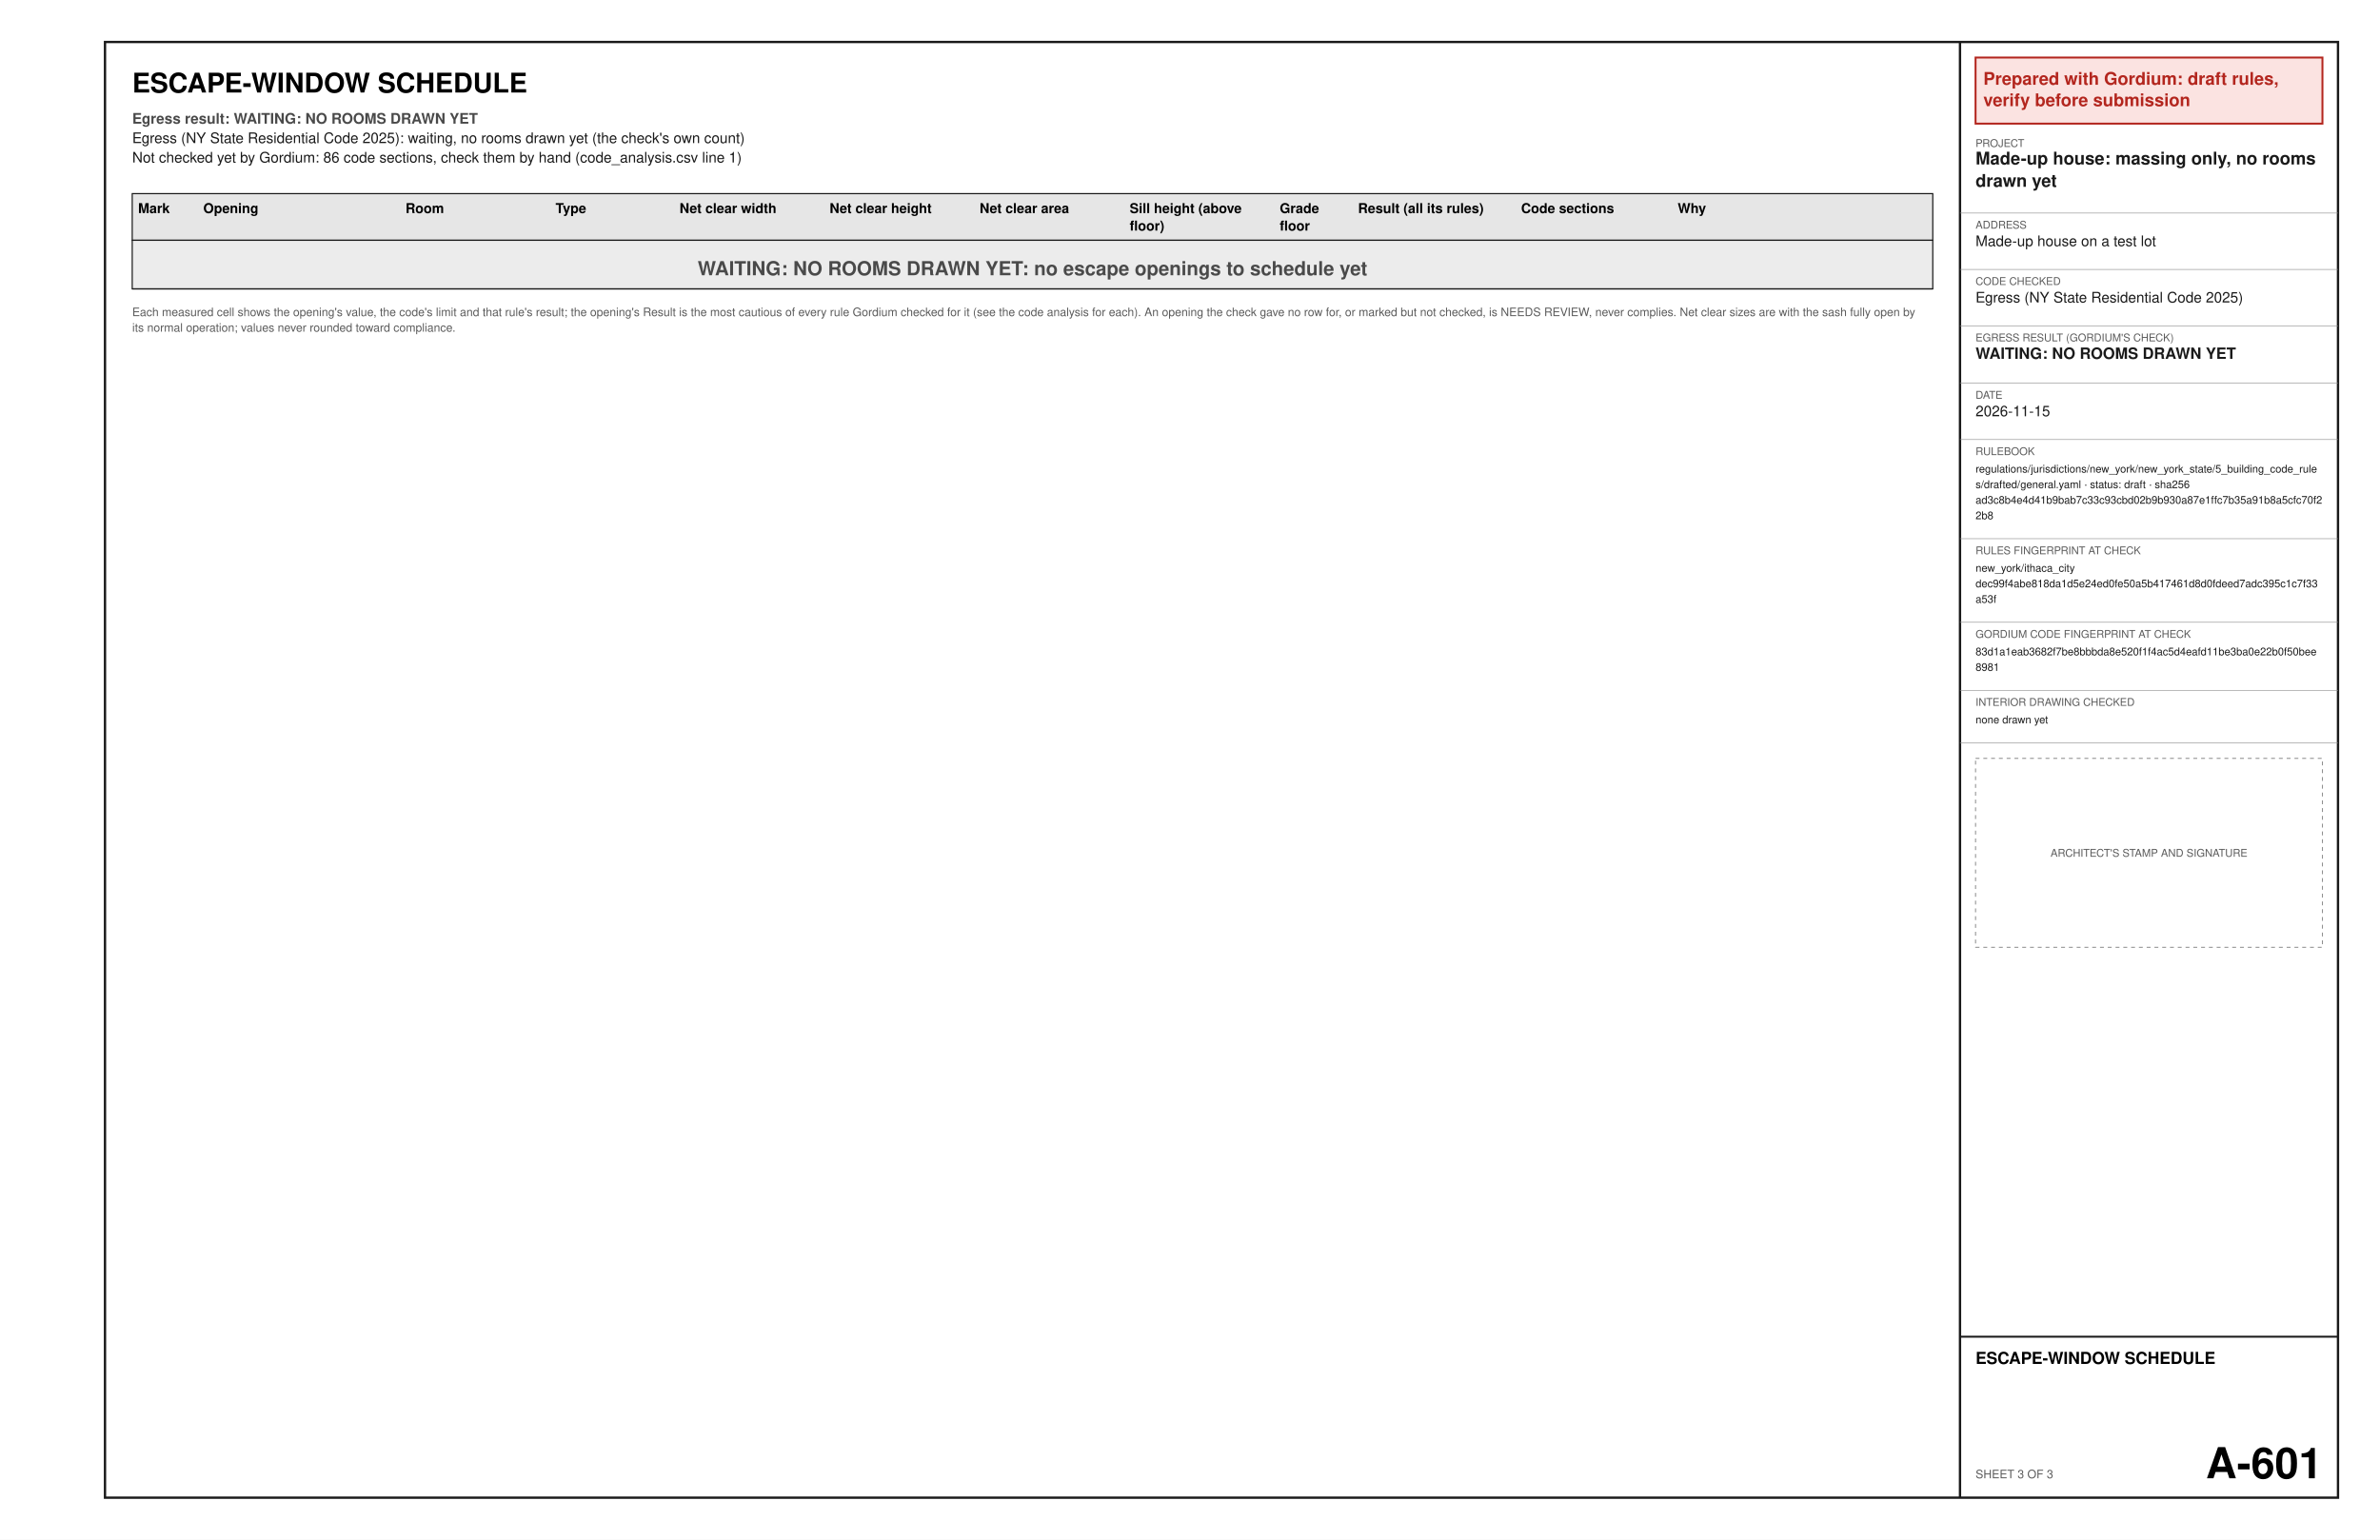
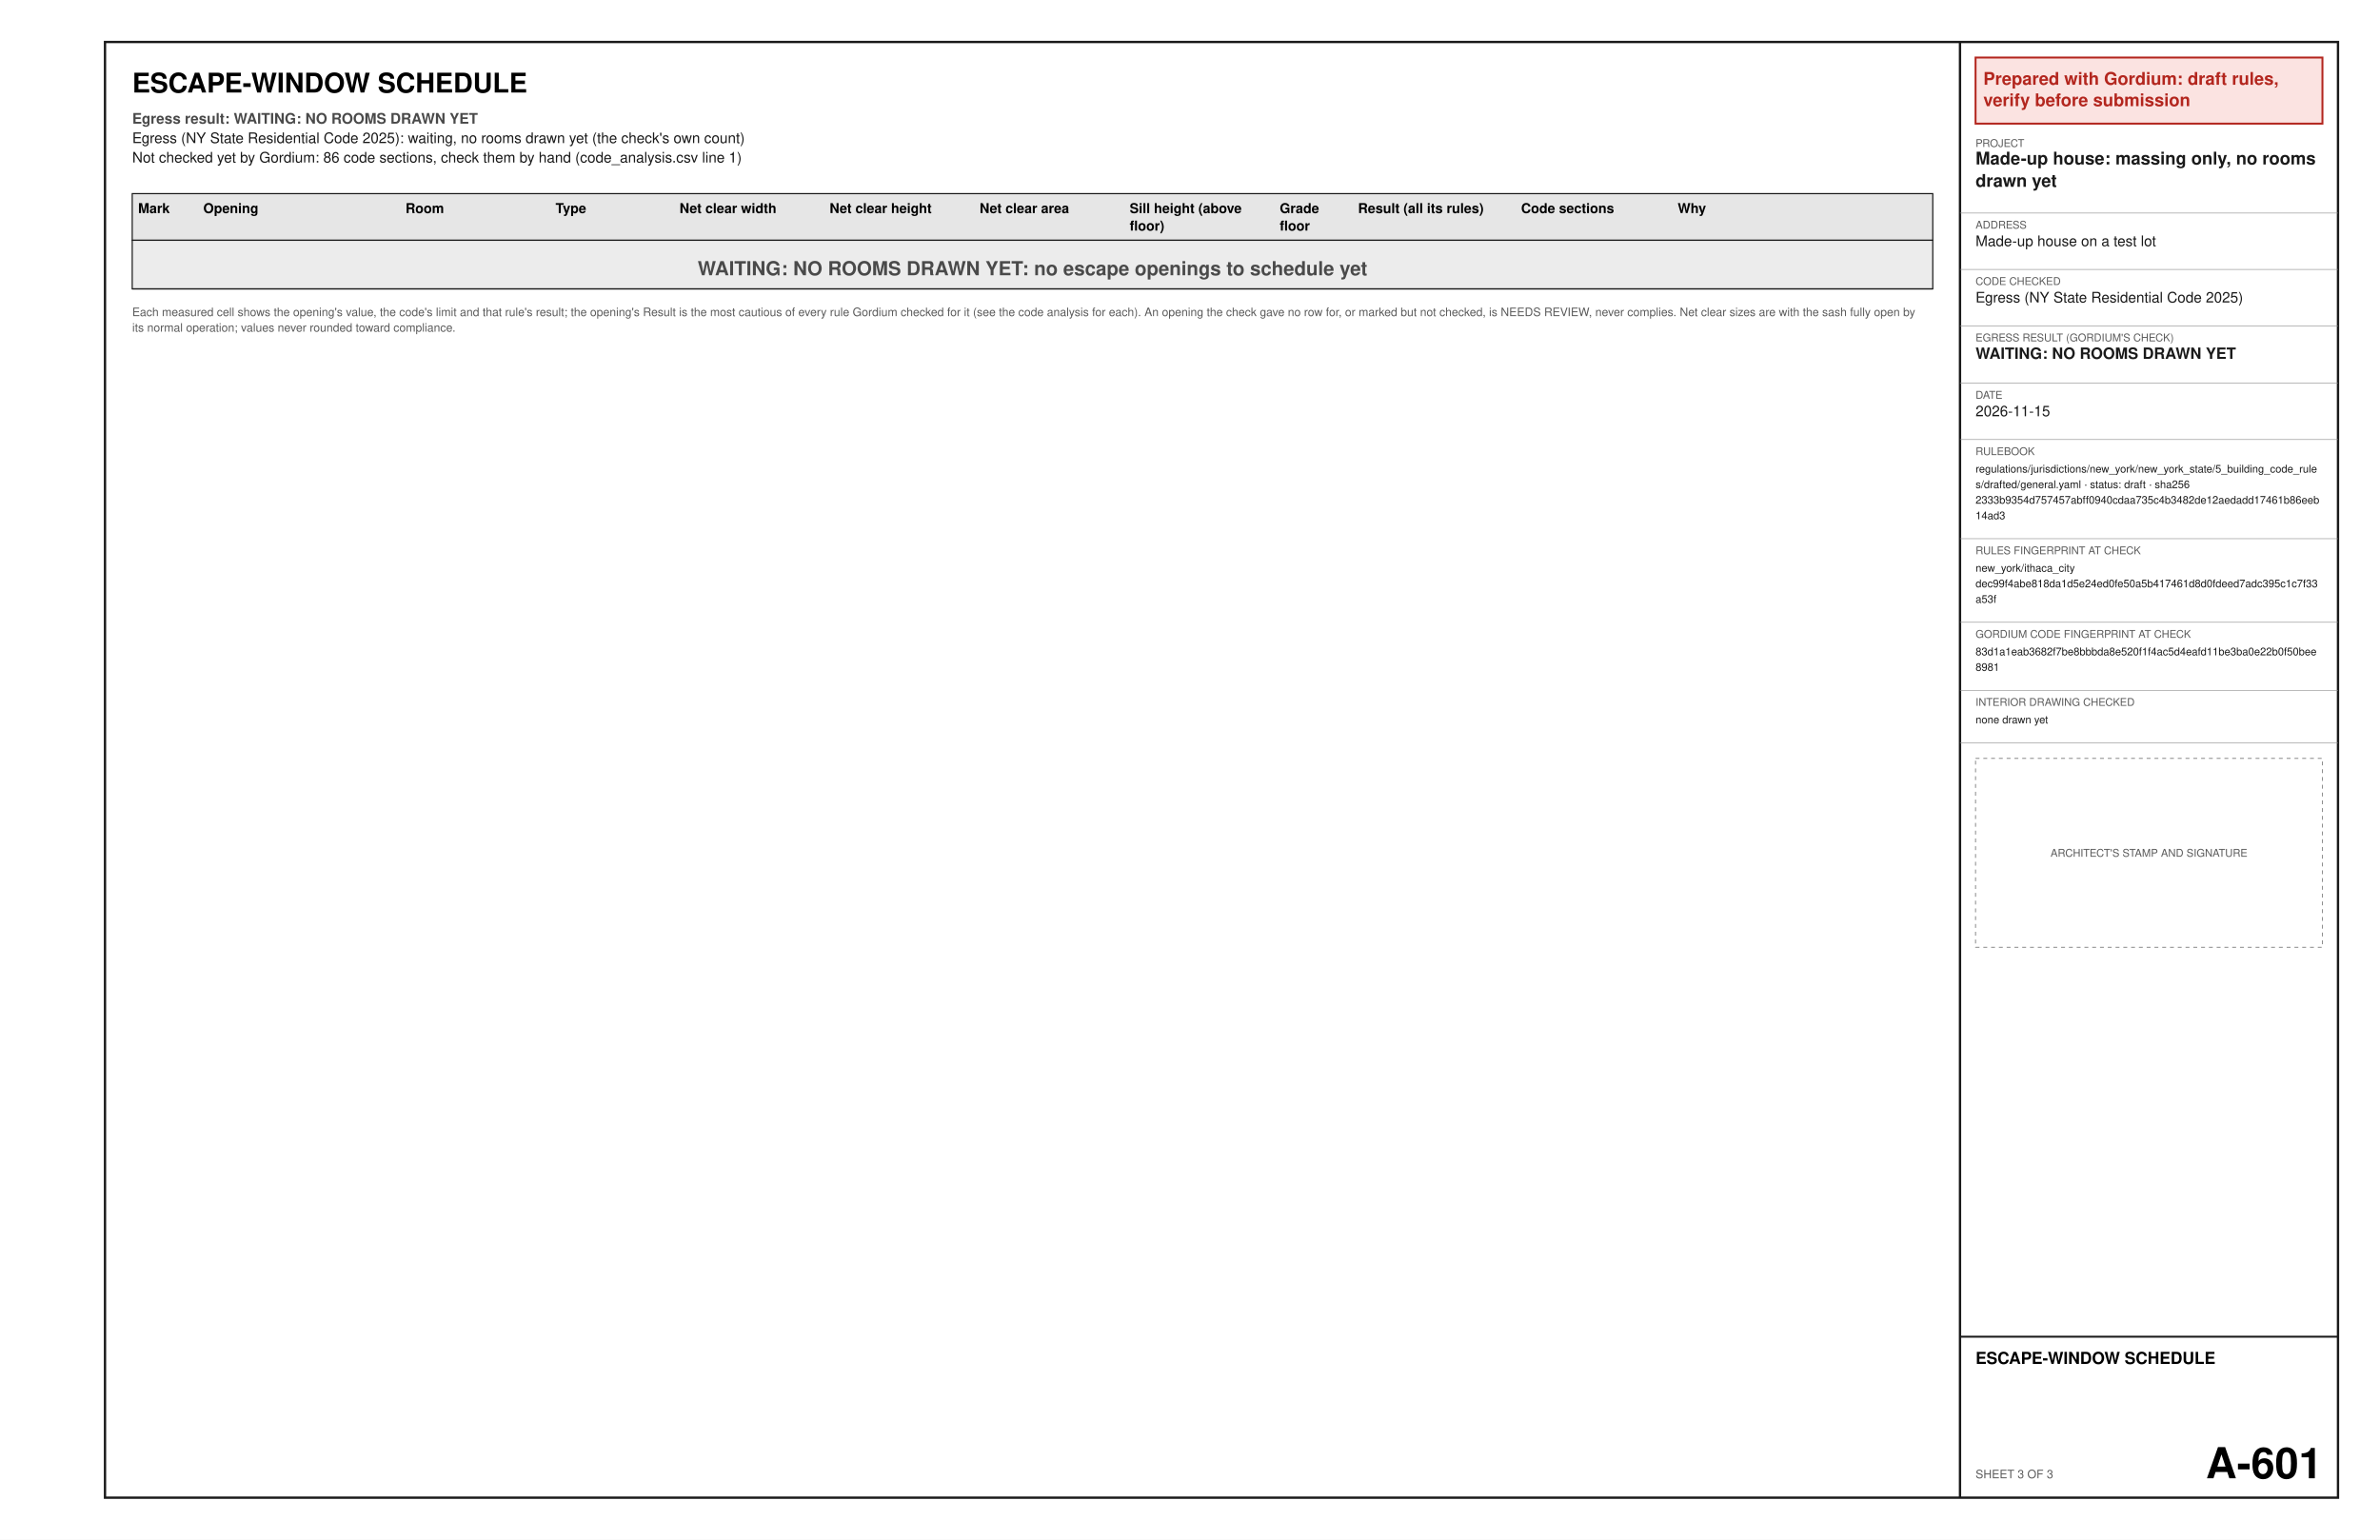
<svg xmlns="http://www.w3.org/2000/svg" width="17in" height="11in" viewBox="0 0 1224 792" font-family="Helvetica, Arial, sans-serif">
  <rect x="0" y="0" width="1224" height="792" fill="#ffffff" />
  <text x="68" y="47.6" font-size="14" font-weight="bold" text-anchor="start" fill="#000000" xml:space="preserve">ESCAPE-WINDOW SCHEDULE</text>
  <text x="68" y="63.6" font-size="7.5" font-weight="bold" text-anchor="start" fill="#4a4a4a" xml:space="preserve">Egress result: WAITING: NO ROOMS DRAWN YET</text>
  <text x="68" y="73.6" font-size="7.5" text-anchor="start" fill="#1a1a1a" xml:space="preserve">Egress (NY State Residential Code 2025): waiting, no rooms drawn yet (the check's own count)</text>
  <text x="68" y="83.6" font-size="7.5" text-anchor="start" fill="#1a1a1a" xml:space="preserve">Not checked yet by Gordium: 86 code sections, check them by hand (code_analysis.csv line 1)</text>
  <polygon points="68,99.6 994,99.6 994,123.6 68,123.6" fill="#e6e6e6" stroke="#1a1a1a" stroke-width="0.6" />
  <text x="71" y="109.6" font-size="7" font-weight="bold" text-anchor="start" fill="#000000" xml:space="preserve">Mark</text>
  <text x="104.55" y="109.6" font-size="7" font-weight="bold" text-anchor="start" fill="#000000" xml:space="preserve">Opening</text>
  <text x="208.56" y="109.6" font-size="7" font-weight="bold" text-anchor="start" fill="#000000" xml:space="preserve">Room</text>
  <text x="285.72" y="109.6" font-size="7" font-weight="bold" text-anchor="start" fill="#000000" xml:space="preserve">Type</text>
  <text x="349.47" y="109.6" font-size="7" font-weight="bold" text-anchor="start" fill="#000000" xml:space="preserve">Net clear width</text>
  <text x="426.64" y="109.6" font-size="7" font-weight="bold" text-anchor="start" fill="#000000" xml:space="preserve">Net clear height</text>
  <text x="503.8" y="109.6" font-size="7" font-weight="bold" text-anchor="start" fill="#000000" xml:space="preserve">Net clear area</text>
  <text x="580.97" y="109.6" font-size="7" font-weight="bold" text-anchor="start" fill="#000000" xml:space="preserve">Sill height (above</text>
  <text x="580.97" y="118.6" font-size="7" font-weight="bold" text-anchor="start" fill="#000000" xml:space="preserve">floor)</text>
  <text x="658.14" y="109.6" font-size="7" font-weight="bold" text-anchor="start" fill="#000000" xml:space="preserve">Grade</text>
  <text x="658.14" y="118.6" font-size="7" font-weight="bold" text-anchor="start" fill="#000000" xml:space="preserve">floor</text>
  <text x="698.4" y="109.6" font-size="7" font-weight="bold" text-anchor="start" fill="#000000" xml:space="preserve">Result (all its rules)</text>
  <text x="782.28" y="109.6" font-size="7" font-weight="bold" text-anchor="start" fill="#000000" xml:space="preserve">Code sections</text>
  <text x="862.8" y="109.6" font-size="7" font-weight="bold" text-anchor="start" fill="#000000" xml:space="preserve">Why</text>
  <polygon points="68,123.6 994,123.6 994,148.6 68,148.6" fill="#ececec" stroke="#1a1a1a" stroke-width="0.6" />
  <text x="531" y="141.6" font-size="10" font-weight="bold" text-anchor="middle" fill="#4a4a4a" xml:space="preserve">WAITING: NO ROOMS DRAWN YET: no escape openings to schedule yet</text>
  <line x1="68" y1="148.6" x2="994" y2="148.6" stroke="#1a1a1a" stroke-width="0.6" />
  <text x="68" y="162.6" font-size="6" text-anchor="start" fill="#5a5a5a" xml:space="preserve">Each measured cell shows the opening's value, the code's limit and that rule's result; the opening's Result is the most cautious of every rule Gordium checked for it (see the code analysis for each). An opening the check gave no row for, or marked but not checked, is NEEDS REVIEW, never complies. Net clear sizes are with the sash fully open by</text>
  <text x="68" y="170.6" font-size="6" text-anchor="start" fill="#5a5a5a" xml:space="preserve">its normal operation; values never rounded toward compliance.</text>
  <polygon points="54,21.6 1202.4,21.6 1202.4,770.4 54,770.4" fill="none" stroke="#1a1a1a" stroke-width="1.2" />
  <line x1="1008" y1="21.6" x2="1008" y2="770.4" stroke="#1a1a1a" stroke-width="1.2" />
  <polygon points="1016,29.6 1194.4,29.6 1194.4,63.6 1016,63.6" fill="#fbe3e1" stroke="#b3261e" stroke-width="1" />
  <text x="1020" y="43.6" font-size="9" font-weight="bold" text-anchor="start" fill="#b3261e" xml:space="preserve">Prepared with Gordium: draft rules,</text>
  <text x="1020" y="54.6" font-size="9" font-weight="bold" text-anchor="start" fill="#b3261e" xml:space="preserve">verify before submission</text>
  <text x="1016" y="75.6" font-size="5.5" text-anchor="start" fill="#5a5a5a" xml:space="preserve">PROJECT</text>
  <text x="1016" y="84.6" font-size="9" font-weight="bold" text-anchor="start" fill="#1a1a1a" xml:space="preserve">Made-up house: massing only, no rooms</text>
  <text x="1016" y="96.1" font-size="9" font-weight="bold" text-anchor="start" fill="#1a1a1a" xml:space="preserve">drawn yet</text>
  <line x1="1008" y1="109.6" x2="1202.4" y2="109.6" stroke="#8c8c8c" stroke-width="0.3" />
  <text x="1016" y="117.6" font-size="5.5" text-anchor="start" fill="#5a5a5a" xml:space="preserve">ADDRESS</text>
  <text x="1016" y="126.6" font-size="7.5" text-anchor="start" fill="#1a1a1a" xml:space="preserve">Made-up house on a test lot</text>
  <line x1="1008" y1="138.6" x2="1202.4" y2="138.6" stroke="#8c8c8c" stroke-width="0.3" />
  <text x="1016" y="146.6" font-size="5.5" text-anchor="start" fill="#5a5a5a" xml:space="preserve">CODE CHECKED</text>
  <text x="1016" y="155.6" font-size="7.5" text-anchor="start" fill="#1a1a1a" xml:space="preserve">Egress (NY State Residential Code 2025)</text>
  <line x1="1008" y1="167.6" x2="1202.4" y2="167.6" stroke="#8c8c8c" stroke-width="0.3" />
  <text x="1016" y="175.6" font-size="5.5" text-anchor="start" fill="#5a5a5a" xml:space="preserve">EGRESS RESULT (GORDIUM'S CHECK)</text>
  <text x="1016" y="184.6" font-size="8" font-weight="bold" text-anchor="start" fill="#1a1a1a" xml:space="preserve">WAITING: NO ROOMS DRAWN YET</text>
  <line x1="1008" y1="197.1" x2="1202.4" y2="197.1" stroke="#8c8c8c" stroke-width="0.3" />
  <text x="1016" y="205.1" font-size="5.5" text-anchor="start" fill="#5a5a5a" xml:space="preserve">DATE</text>
  <text x="1016" y="214.1" font-size="7.5" text-anchor="start" fill="#1a1a1a" xml:space="preserve">2026-11-15</text>
  <line x1="1008" y1="226.1" x2="1202.4" y2="226.1" stroke="#8c8c8c" stroke-width="0.3" />
  <text x="1016" y="234.1" font-size="5.5" text-anchor="start" fill="#5a5a5a" xml:space="preserve">RULEBOOK</text>
  <text x="1016" y="243.1" font-size="5.5" text-anchor="start" fill="#1a1a1a" xml:space="preserve">regulations/jurisdictions/new_york/new_york_state/5_building_code_rule</text>
  <text x="1016" y="251.1" font-size="5.5" text-anchor="start" fill="#1a1a1a" xml:space="preserve">s/drafted/general.yaml · status: draft · sha256</text>
-   <text x="1016" y="259.1" font-size="5.5" text-anchor="start" fill="#1a1a1a" xml:space="preserve">ad3c8b4e4d41b9bab7c33c93cbd02b9b930a87e1ffc7b35a91b8a5cfc70f2</text>
-   <text x="1016" y="267.1" font-size="5.5" text-anchor="start" fill="#1a1a1a" xml:space="preserve">2b8</text>
+   <text x="1016" y="259.1" font-size="5.5" text-anchor="start" fill="#1a1a1a" xml:space="preserve">2333b9354d757457abff0940cdaa735c4b3482de12aedadd17461b86eeb</text>
+   <text x="1016" y="267.1" font-size="5.5" text-anchor="start" fill="#1a1a1a" xml:space="preserve">14ad3</text>
  <line x1="1008" y1="277.1" x2="1202.4" y2="277.1" stroke="#8c8c8c" stroke-width="0.3" />
  <text x="1016" y="285.1" font-size="5.5" text-anchor="start" fill="#5a5a5a" xml:space="preserve">RULES FINGERPRINT AT CHECK</text>
  <text x="1016" y="294.1" font-size="5.5" text-anchor="start" fill="#1a1a1a" xml:space="preserve">new_york/ithaca_city</text>
  <text x="1016" y="302.1" font-size="5.5" text-anchor="start" fill="#1a1a1a" xml:space="preserve">dec99f4abe818da1d5e24ed0fe50a5b417461d8d0fdeed7adc395c1c7f33</text>
  <text x="1016" y="310.1" font-size="5.5" text-anchor="start" fill="#1a1a1a" xml:space="preserve">a53f</text>
  <line x1="1008" y1="320.1" x2="1202.4" y2="320.1" stroke="#8c8c8c" stroke-width="0.3" />
  <text x="1016" y="328.1" font-size="5.5" text-anchor="start" fill="#5a5a5a" xml:space="preserve">GORDIUM CODE FINGERPRINT AT CHECK</text>
  <text x="1016" y="337.1" font-size="5.5" text-anchor="start" fill="#1a1a1a" xml:space="preserve">83d1a1eab3682f7be8bbbda8e520f1f4ac5d4eafd11be3ba0e22b0f50bee</text>
  <text x="1016" y="345.1" font-size="5.5" text-anchor="start" fill="#1a1a1a" xml:space="preserve">8981</text>
  <line x1="1008" y1="355.1" x2="1202.4" y2="355.1" stroke="#8c8c8c" stroke-width="0.3" />
  <text x="1016" y="363.1" font-size="5.5" text-anchor="start" fill="#5a5a5a" xml:space="preserve">INTERIOR DRAWING CHECKED</text>
  <text x="1016" y="372.1" font-size="5.5" text-anchor="start" fill="#1a1a1a" xml:space="preserve">none drawn yet</text>
  <line x1="1008" y1="382.1" x2="1202.4" y2="382.1" stroke="#8c8c8c" stroke-width="0.3" />
  <polygon points="1016,390.1 1194.4,390.1 1194.4,487.3 1016,487.3" fill="none" stroke="#8c8c8c" stroke-width="0.5" stroke-dasharray="2 2" />
  <text x="1105.2" y="440.7" font-size="5.5" text-anchor="middle" fill="#5a5a5a" xml:space="preserve">ARCHITECT'S STAMP AND SIGNATURE</text>
  <line x1="1008" y1="687.6" x2="1202.4" y2="687.6" stroke="#1a1a1a" stroke-width="1" />
  <text x="1016" y="701.6" font-size="8.5" font-weight="bold" text-anchor="start" fill="#000000" xml:space="preserve">ESCAPE-WINDOW SCHEDULE</text>
  <text x="1016" y="760.4" font-size="6" text-anchor="start" fill="#5a5a5a" xml:space="preserve">SHEET 3 OF 3</text>
  <text x="1194.4" y="760.4" font-size="22" font-weight="bold" text-anchor="end" fill="#000000" xml:space="preserve">A-601</text>
</svg>
